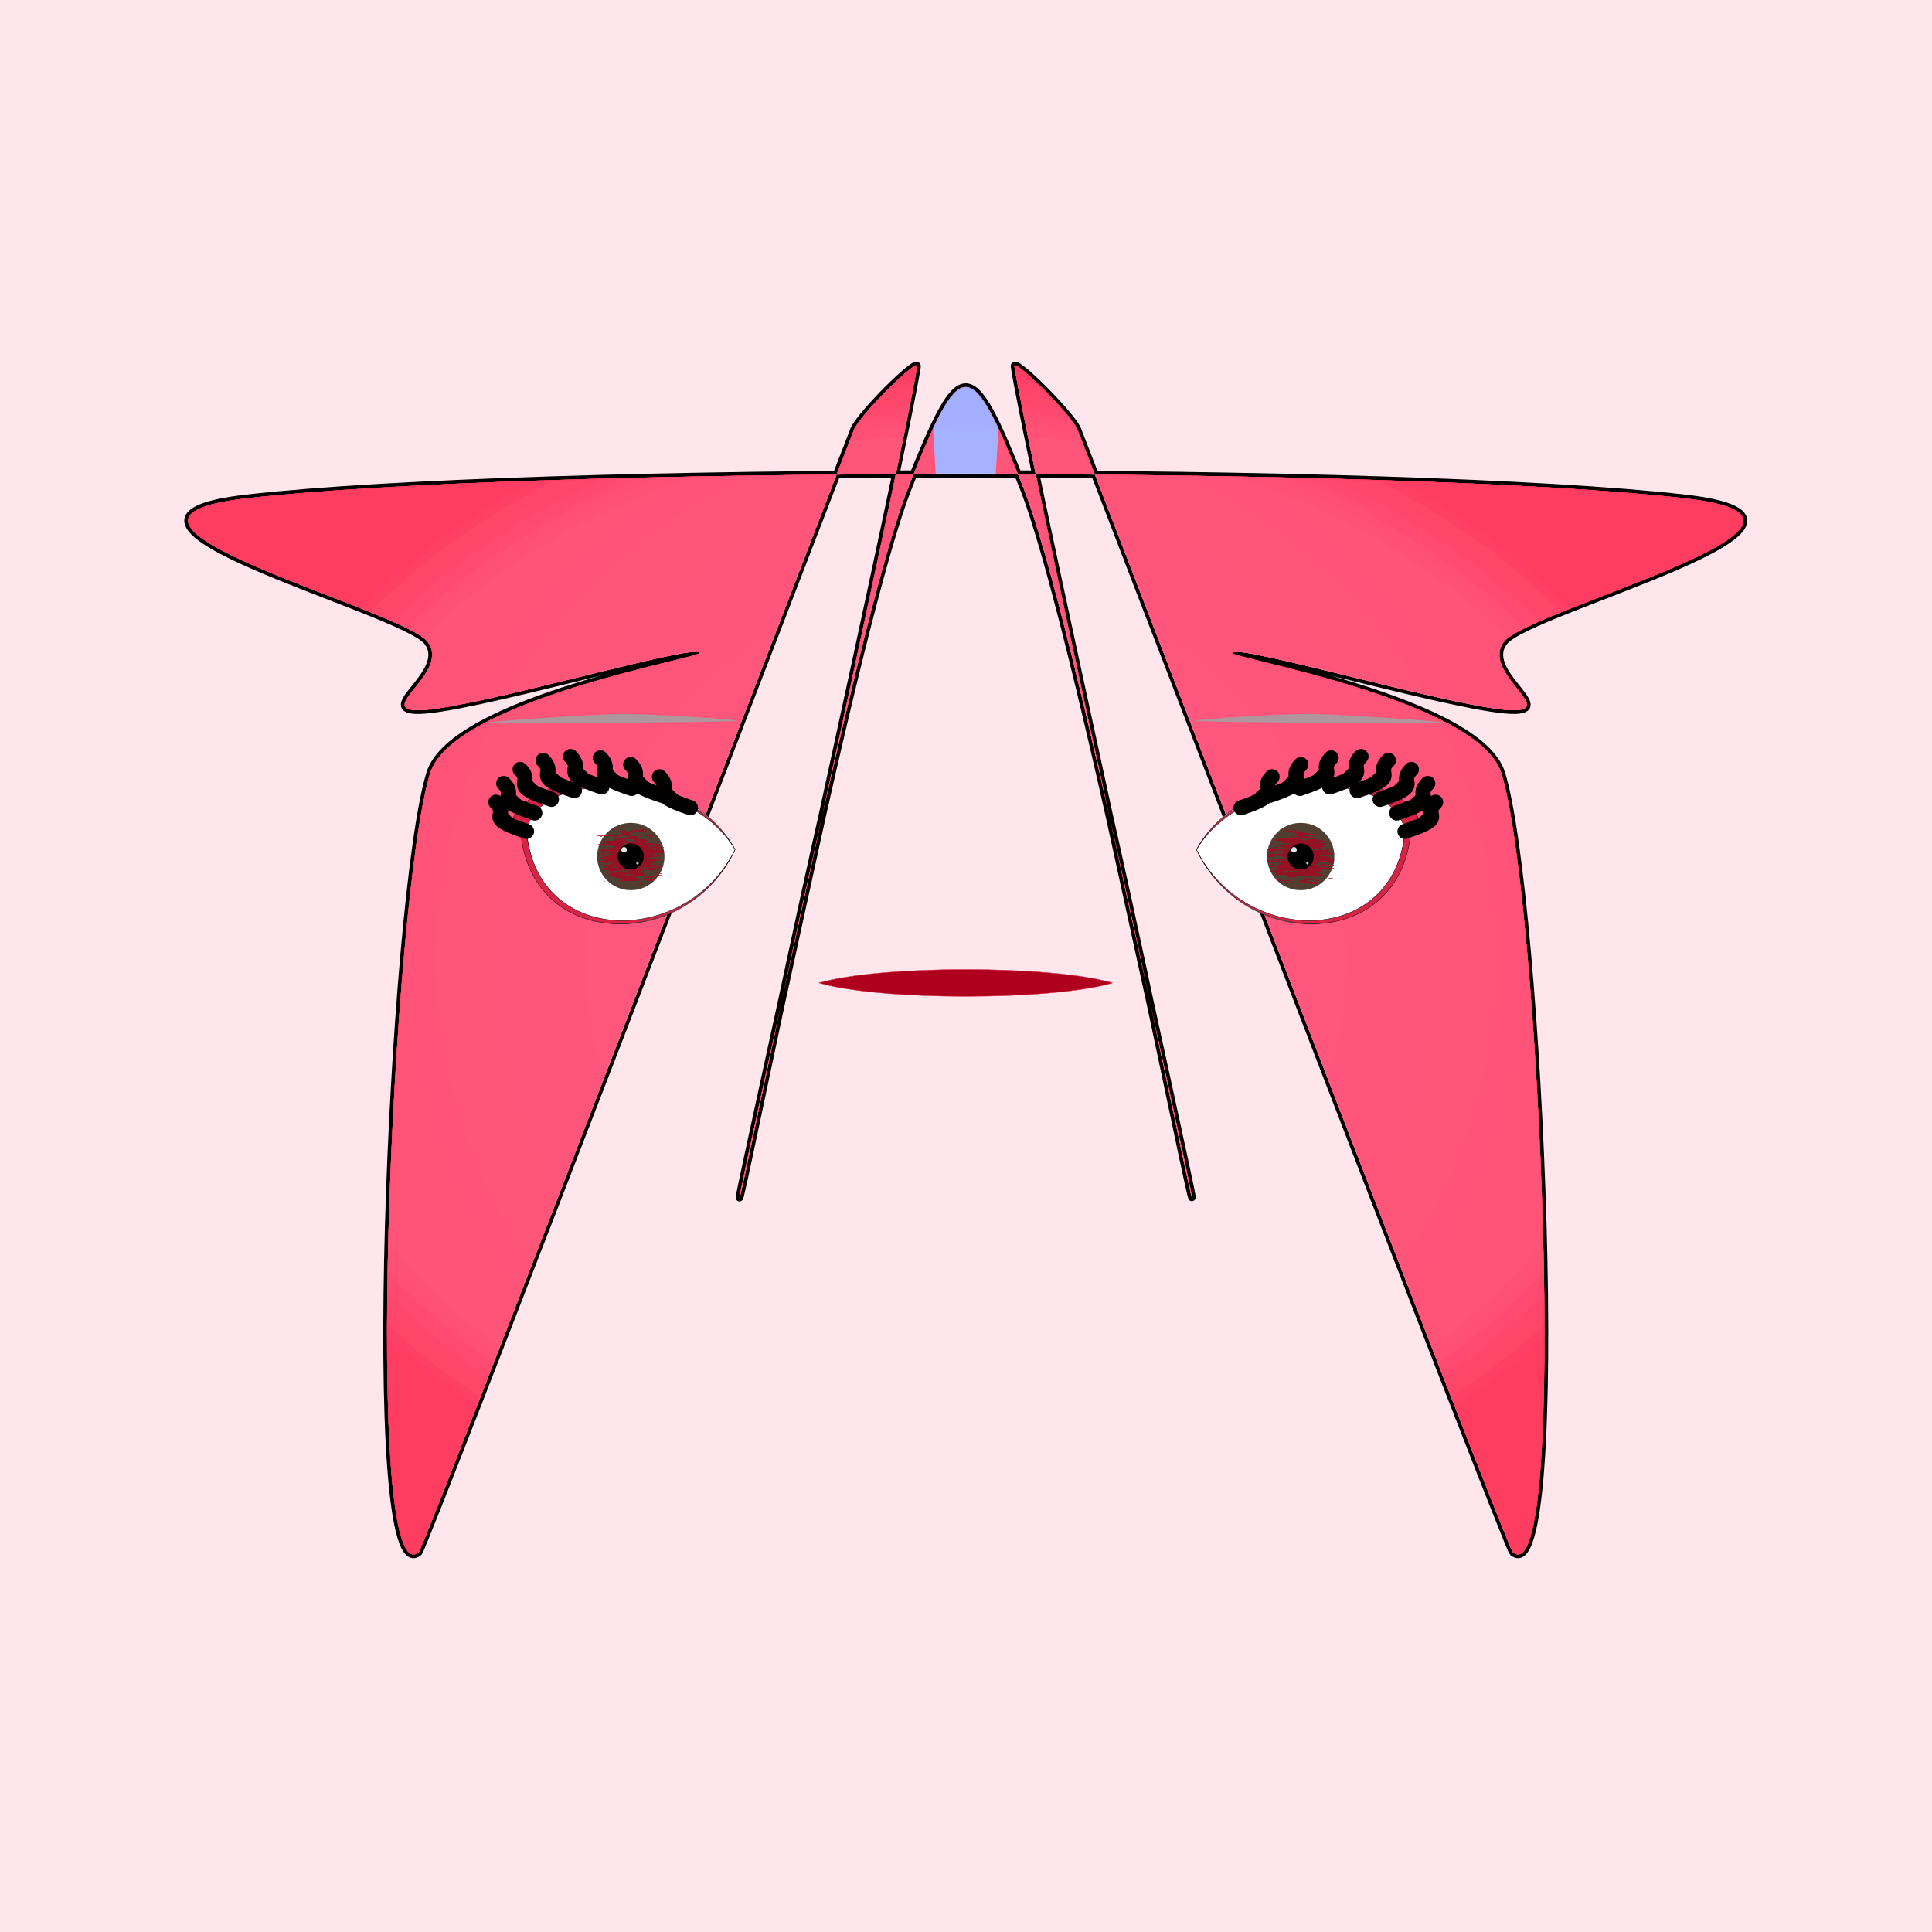
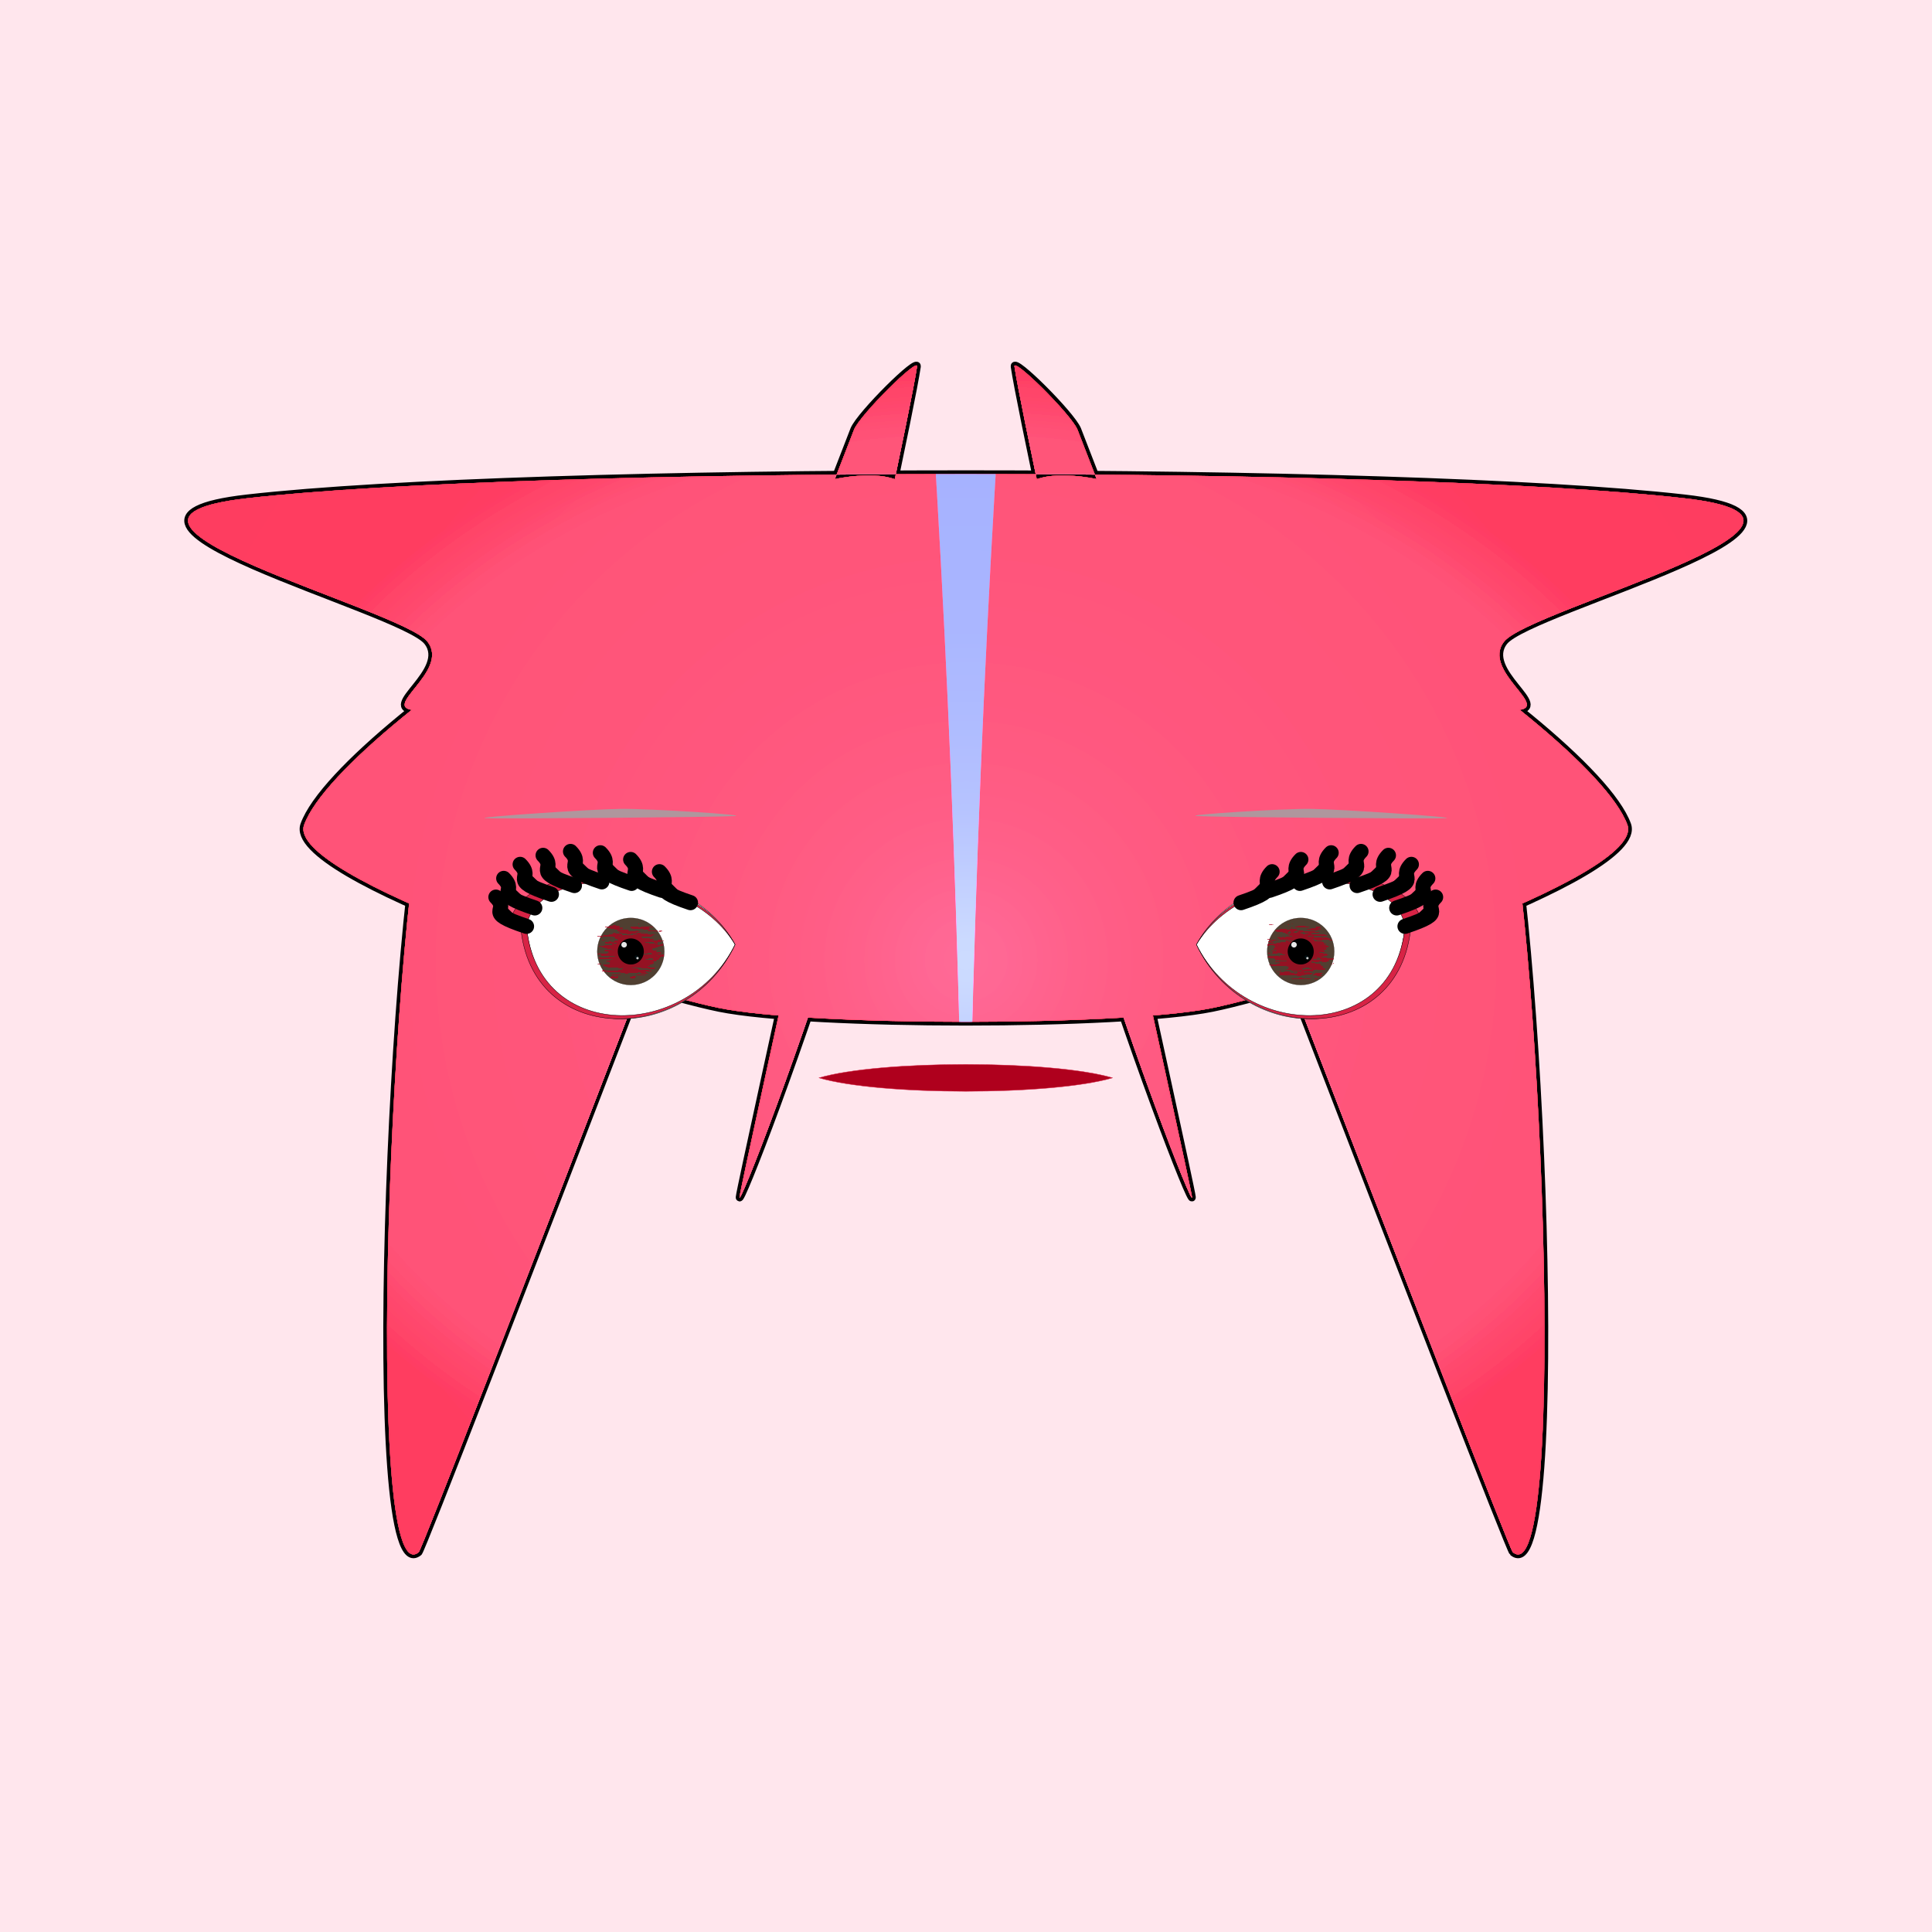
<svg xmlns="http://www.w3.org/2000/svg" viewBox="0 0 10000 10000">
  <rect width="10000" height="10000" fill="#ffe6ed" />
  <g transform="translate(85.07,22.55) scale(0.982739, 0.982739)">
    <defs>
      <mask id="av-pattern">
        <g>
          <g transform="translate(0, 0)">
            <g transform="scale(1 1) rotate(180 5000 5000)">
              <path d="M 0, 8265.16 C -64823.53 8265.16, 5000 71829.82, 5000 2006.29C 5000 71829.82, 74823.53 8265.16, 10000 8265.16Z" fill="#efefef" />
            </g>
          </g>
        </g>
      </mask>
      <radialGradient id="av-gradox" cx="50%" cy="50%" r="50%" fx="50%" fy="50%" spreadMethod="pad">
        <stop offset="89%" stop-color="#ff4b6d" />
        <stop offset="100%" stop-color="#eb3759" />
      </radialGradient>
      <filter id="av-light">
        <feDiffuseLighting in="SourceGraphic" result="light" lighting-color="white">
          <fePointLight x="5000" y="5031.47" z="476.19" />
        </feDiffuseLighting>
        <feComposite in="SourceGraphic" in2="light" operator="arithmetic" k1="0.9" k2="1.1" k3="0" k4="0" />
      </filter>
-       <path id="av-bp" d="M8786.53,2601.36C7293.19 2431.27, 2706.81 2431.27, 1213.47 2601.36C187.61 2718.2, 2026 3182.73, 2163.87 3355.65C2288.65 3512.16, 1902.61 3709.24, 2103.53 3717.7C2348.01 3727.99, 3584.15 3359.37, 3597.02 3415.99C3603.16 3443, 2299.26 3664.13, 2178.96 4049.59C1978.94 4690.47, 1816.55 8397.84, 2118.62 8152.92C2149.26 8128.07, 4375.62 2325.02, 4411.65 2239.3C4445.1 2159.7, 4751.23 1855.88, 4743.54 1907.41C4681.42 2323.6, 3812.88 6217.06, 3808.22 6282.28C3799.74 6400.93, 4418.61 3241.59, 4698.28 2541.02C4977.95 1840.45, 5022.05 1840.45, 5301.72 2541.02C5581.39 3241.59, 6200.26 6400.93, 6191.78 6282.28C6187.12 6217.06, 5318.58 2323.6, 5256.46 1907.41C5248.77 1855.88, 5554.9 2159.7, 5588.35 2239.3C5624.38 2325.02, 7850.74 8128.07, 7881.38 8152.92C8183.45 8397.84, 8021.06 4690.47, 7821.04 4049.59C7700.74 3664.13, 6396.84 3443, 6402.98 3415.99C6415.85 3359.37, 7651.99 3727.99, 7896.47 3717.7C8097.39 3709.24, 7711.35 3512.16, 7836.13 3355.65C7974 3182.73, 9812.39 2718.2, 8786.53 2601.36" />
+       <path id="av-bp" d="M8786.53,2601.36C7293.19 2431.27, 2706.81 2431.27, 1213.47 2601.36C187.61 2718.2, 2026 3182.73, 2163.87 3355.65C2288.65 3512.16, 1902.61 3709.24, 2103.53 3717.7C2348.01 3727.99, 3584.15 3359.37, 3597.02 3415.99C3603.16 3443, 2299.26 3664.13, 2178.96 4049.59C1978.94 4690.47, 1816.55 8397.84, 2118.62 8152.92C2149.26 8128.07, 4375.62 2325.02, 4411.65 2239.3C4445.1 2159.7, 4751.23 1855.88, 4743.54 1907.41C4681.42 2323.6, 3812.88 6217.06, 3808.22 6282.28C3799.74 6400.93, 5127.66 2908.25, 4698.28 2541.02C4239.67 2148.79, 1714.32 3772.02, 1515.19 4321.14C1415.62 4595.7, 3224.4 5190.07, 3702.62 5286.62C4180.84 5383.17, 5819.16 5383.17, 6297.38 5286.62C6775.6 5190.07, 8584.38 4595.7, 8484.81 4321.14C8285.68 3772.02, 5760.33 2148.79, 5301.72 2541.02C4872.34 2908.25, 6200.26 6400.93, 6191.78 6282.28C6187.12 6217.06, 5318.58 2323.6, 5256.46 1907.41C5248.77 1855.88, 5554.9 2159.7, 5588.35 2239.3C5624.38 2325.02, 7850.74 8128.07, 7881.38 8152.92C8183.45 8397.84, 8021.06 4690.47, 7821.04 4049.59C7700.74 3664.13, 6396.84 3443, 6402.98 3415.99C6415.85 3359.37, 7651.99 3727.99, 7896.47 3717.7C8097.39 3709.24, 7711.35 3512.16, 7836.13 3355.65C7974 3182.73, 9812.39 2718.2, 8786.53 2601.36" />
    </defs>
    <use href="#av-bp" stroke-width="39.22" stroke="#000000" fill="#ff4b6d" />
    <g filter="url(#av-light)">
      <use href="#av-bp" fill="#ff4b6d" />
      <use href="#av-bp" fill="url(#av-gradox)" />
      <use href="#av-bp" fill="#8ea5ff" mask="url(#av-pattern)" />
    </g>
    <g id="av-face">
      <defs>
        <clipPath id="av-eye-left-clip">
-           <path d="M2686.6 4355.95 C2740.45 3988.32,3530.9 3988.32,3785.05 4451.95 C3530.9 4988.32,2740.45 4988.32,2686.6 4355.95 Z" />
+           <path d="M2686.6 4855.95 C2740.45 4488.32,3530.9 4488.32,3785.05 4951.95 C3530.9 5488.32,2740.45 5488.32,2686.6 4855.95 Z" />
        </clipPath>
        <clipPath id="av-eye-right-clip">
-           <path d="M7313.4 4355.95 C7259.55 3988.32,6469.1 3988.32,6214.95 4451.95 C6469.1 4988.32,7259.55 4988.32,7313.4 4355.95 Z" />
+           <path d="M7313.4 4855.95 C7259.55 4488.32,6469.1 4488.32,6214.95 4951.95 C6469.1 5488.32,7259.55 5488.32,7313.4 4855.95 Z" />
        </clipPath>
        <filter id="av-eye-noise">
          <feTurbulence type="fractalNoise" stitchTiles="stitch" baseFrequency="0.012 0.067" numOctaves="5" seed="171" result="warp" />
          <feDisplacementMap xChannelSelector="R" yChannelSelector="G" scale="249.33" in="SourceGraphic" in2="warp" />
        </filter>
      </defs>
      <g id="av-mouth" data-family="6">
-         <path d="M4226.77 5154.01 C4549.42 5059.55,5450.58 5059.55,5773.23 5154.01 C5450.58 5248.47,4549.42 5248.47,4226.77 5154.01 Z" fill="#af001d" stroke="#d72345" stroke-width="1.96" stroke-linejoin="round" />
+         <path d="M4226.77 5654.01 C4549.42 5559.55,5450.58 5559.55,5773.23 5654.01 C5450.58 5748.47,4549.42 5748.47,4226.77 5654.01 Z" fill="#af001d" stroke="#d72345" stroke-width="1.96" stroke-linejoin="round" />
      </g>
-       <g id="av-eye-left" transform="rotate(0,3235.83,4488.32)">
-         <path class="av-eyeball" d="M2686.6 4355.95 C2740.45 3988.32,3530.9 3988.32,3785.05 4451.95 C3530.9 4988.32,2740.45 4988.32,2686.6 4355.95 Z" fill="#ffffff" stroke="#000000" stroke-width="1.96" />
+       <g id="av-eye-left" transform="rotate(0,3235.83,4988.32)">
+         <path class="av-eyeball" d="M2686.6 4855.95 C2740.45 4488.32,3530.9 4488.32,3785.05 4951.95 C3530.9 5488.32,2740.45 5488.32,2686.6 4855.95 Z" fill="#ffffff" stroke="#000000" stroke-width="1.96" />
        <g clip-path="url(#av-eye-left-clip)">
-           <circle class="av-iris" cx="3235.83" cy="4488.32" r="176.67" fill="#503f31" stroke="#000000" stroke-width="0.8" />
-           <ellipse class="av-iris-shade" cx="3235.83" cy="4488.32" rx="143.69" ry="119.74" fill="#af001d" opacity="0.722" filter="url(#av-eye-noise)" />
-           <circle class="av-pupil" cx="3235.83" cy="4488.32" r="68.59" fill="#000000" />
-           <circle class="av-highlight" cx="3200.5" cy="4452.99" r="14.72" fill="#ffffff" opacity="0.9" />
-           <circle class="av-highlight" cx="3265.28" cy="4517.77" r="9.3" fill="#002b37" opacity="0.3" />
-           <circle class="av-highlight" cx="3271.16" cy="4523.65" r="6.31" fill="#ffffff" opacity="0.8" />
+           <circle class="av-iris" cx="3235.83" cy="4988.32" r="176.67" fill="#503f31" stroke="#000000" stroke-width="0.8" />
+           <ellipse class="av-iris-shade" cx="3235.83" cy="4988.32" rx="143.69" ry="119.74" fill="#af001d" opacity="0.722" filter="url(#av-eye-noise)" />
+           <circle class="av-pupil" cx="3235.83" cy="4988.32" r="68.59" fill="#000000" />
+           <circle class="av-highlight" cx="3200.5" cy="4952.99" r="14.72" fill="#ffffff" opacity="0.9" />
+           <circle class="av-highlight" cx="3265.28" cy="5017.77" r="9.3" fill="#002b37" opacity="0.3" />
+           <circle class="av-highlight" cx="3271.16" cy="5023.65" r="6.31" fill="#ffffff" opacity="0.8" />
        </g>
-         <path class="av-upper-lid" d="M2593.48 4355.95 C2647.33 3988.32,3530.9 3988.32,3785.05 4451.95 C3530.9 4028.32,2740.45 4028.32,2686.6 4355.95 Z" fill="#d72345" stroke="#000000" stroke-width="1.96" />
-         <path class="av-lower-lid" d="M2655.56 4355.95 C2709.41 4988.32,3530.9 4988.32,3785.05 4451.95 C3530.9 4965.18,2740.45 4965.18,2686.6 4355.95 Z" fill="#d72345" stroke="#000000" stroke-width="1.96" />
-         <path class="av-lash" d="M2686.6 4355.95 C2447.77 4276.34, 2604.92 4281.68, 2525.31 4202.07" stroke="#000000" stroke-width="79.61" stroke-linecap="round" fill="#000000" />
-         <path class="av-lash" d="M2730.09 4259.01 C2491.26 4179.4, 2646.07 4183.05, 2566.46 4103.44" stroke="#000000" stroke-width="79.61" stroke-linecap="round" fill="#000000" />
-         <path class="av-lash" d="M2817.66 4187.12 C2578.83 4107.51, 2732.58 4109.21, 2652.97 4029.6" stroke="#000000" stroke-width="79.61" stroke-linecap="round" fill="#000000" />
-         <path class="av-lash" d="M2938.84 4141.08 C2700.01 4061.47, 2853.5 4061.66, 2773.89 3982.05" stroke="#000000" stroke-width="79.61" stroke-linecap="round" fill="#000000" />
-         <path class="av-lash" d="M3083.16 4121.69 C2844.33 4042.08, 2997.9 4041.12, 2918.29 3961.51" stroke="#000000" stroke-width="79.61" stroke-linecap="round" fill="#000000" />
-         <path class="av-lash" d="M3240.12 4129.72 C3001.29 4050.11, 3155.12 4048.18, 3075.51 3968.57" stroke="#000000" stroke-width="79.61" stroke-linecap="round" fill="#000000" />
-         <path class="av-lash" d="M3399.28 4165.97 C3160.45 4086.36, 3314.7 4083.51, 3235.09 4003.9" stroke="#000000" stroke-width="79.61" stroke-linecap="round" fill="#000000" />
-         <path class="av-lash" d="M3550.13 4231.24 C3311.3 4151.63, 3466.2 4147.87, 3386.59 4068.26" stroke="#000000" stroke-width="79.61" stroke-linecap="round" fill="#000000" />
+         <path class="av-upper-lid" d="M2593.48 4855.95 C2647.33 4488.32,3530.9 4488.32,3785.05 4951.95 C3530.9 4528.32,2740.45 4528.32,2686.6 4855.95 Z" fill="#d72345" stroke="#000000" stroke-width="1.96" />
+         <path class="av-lower-lid" d="M2655.56 4855.95 C2709.41 5488.32,3530.9 5488.32,3785.05 4951.95 C3530.9 5465.18,2740.45 5465.18,2686.6 4855.95 Z" fill="#d72345" stroke="#000000" stroke-width="1.96" />
+         <path class="av-lash" d="M2686.6 4855.95 C2447.77 4776.34, 2604.92 4781.68, 2525.31 4702.07" stroke="#000000" stroke-width="79.61" stroke-linecap="round" fill="#000000" />
+         <path class="av-lash" d="M2730.09 4759.01 C2491.26 4679.4, 2646.07 4683.05, 2566.46 4603.44" stroke="#000000" stroke-width="79.61" stroke-linecap="round" fill="#000000" />
+         <path class="av-lash" d="M2817.66 4687.12 C2578.83 4607.51, 2732.58 4609.21, 2652.97 4529.6" stroke="#000000" stroke-width="79.61" stroke-linecap="round" fill="#000000" />
+         <path class="av-lash" d="M2938.84 4641.08 C2700.01 4561.47, 2853.5 4561.66, 2773.89 4482.05" stroke="#000000" stroke-width="79.61" stroke-linecap="round" fill="#000000" />
+         <path class="av-lash" d="M3083.16 4621.69 C2844.33 4542.08, 2997.9 4541.12, 2918.29 4461.51" stroke="#000000" stroke-width="79.61" stroke-linecap="round" fill="#000000" />
+         <path class="av-lash" d="M3240.12 4629.72 C3001.29 4550.11, 3155.12 4548.18, 3075.51 4468.57" stroke="#000000" stroke-width="79.61" stroke-linecap="round" fill="#000000" />
+         <path class="av-lash" d="M3399.28 4665.97 C3160.45 4586.36, 3314.7 4583.51, 3235.09 4503.9" stroke="#000000" stroke-width="79.61" stroke-linecap="round" fill="#000000" />
+         <path class="av-lash" d="M3550.13 4731.24 C3311.3 4651.63, 3466.2 4647.87, 3386.59 4568.26" stroke="#000000" stroke-width="79.61" stroke-linecap="round" fill="#000000" />
      </g>
-       <g id="av-eye-right" transform="rotate(0,6764.17,4488.32)">
-         <path class="av-eyeball" d="M7313.4 4355.95 C7259.55 3988.32,6469.1 3988.32,6214.95 4451.95 C6469.1 4988.32,7259.55 4988.32,7313.4 4355.95 Z" fill="#ffffff" stroke="#000000" stroke-width="1.96" />
+       <g id="av-eye-right" transform="rotate(0,6764.17,4988.32)">
+         <path class="av-eyeball" d="M7313.4 4855.95 C7259.55 4488.32,6469.1 4488.32,6214.95 4951.95 C6469.1 5488.32,7259.55 5488.32,7313.4 4855.95 Z" fill="#ffffff" stroke="#000000" stroke-width="1.96" />
        <g clip-path="url(#av-eye-right-clip)">
-           <circle class="av-iris" cx="6764.17" cy="4488.32" r="176.67" fill="#503f31" stroke="#000000" stroke-width="0.8" />
-           <ellipse class="av-iris-shade" cx="6764.17" cy="4488.32" rx="143.69" ry="119.74" fill="#af001d" opacity="0.722" filter="url(#av-eye-noise)" />
-           <circle class="av-pupil" cx="6764.17" cy="4488.32" r="68.59" fill="#000000" />
-           <circle class="av-highlight" cx="6728.84" cy="4452.99" r="14.72" fill="#ffffff" opacity="0.9" />
-           <circle class="av-highlight" cx="6793.62" cy="4517.77" r="9.3" fill="#002b37" opacity="0.3" />
-           <circle class="av-highlight" cx="6799.5" cy="4523.65" r="6.31" fill="#ffffff" opacity="0.8" />
+           <circle class="av-iris" cx="6764.17" cy="4988.32" r="176.67" fill="#503f31" stroke="#000000" stroke-width="0.8" />
+           <ellipse class="av-iris-shade" cx="6764.17" cy="4988.32" rx="143.69" ry="119.74" fill="#af001d" opacity="0.722" filter="url(#av-eye-noise)" />
+           <circle class="av-pupil" cx="6764.17" cy="4988.32" r="68.59" fill="#000000" />
+           <circle class="av-highlight" cx="6728.84" cy="4952.99" r="14.72" fill="#ffffff" opacity="0.9" />
+           <circle class="av-highlight" cx="6793.62" cy="5017.77" r="9.3" fill="#002b37" opacity="0.3" />
+           <circle class="av-highlight" cx="6799.5" cy="5023.65" r="6.31" fill="#ffffff" opacity="0.8" />
        </g>
-         <path class="av-upper-lid" d="M7406.52 4355.95 C7352.67 3988.32,6469.1 3988.32,6214.95 4451.95 C6469.1 4028.32,7259.55 4028.32,7313.4 4355.95 Z" fill="#d72345" stroke="#000000" stroke-width="1.96" />
-         <path class="av-lower-lid" d="M7344.44 4355.95 C7290.59 4988.32,6469.1 4988.32,6214.95 4451.95 C6469.1 4965.18,7259.55 4965.18,7313.4 4355.95 Z" fill="#d72345" stroke="#000000" stroke-width="1.96" />
-         <path class="av-lash" d="M7313.4 4355.95 C7552.23 4276.34, 7395.08 4281.68, 7474.69 4202.07" stroke="#000000" stroke-width="79.61" stroke-linecap="round" fill="#000000" />
-         <path class="av-lash" d="M7269.91 4259.01 C7508.74 4179.4, 7353.94 4183.05, 7433.55 4103.44" stroke="#000000" stroke-width="79.61" stroke-linecap="round" fill="#000000" />
-         <path class="av-lash" d="M7182.34 4187.12 C7421.17 4107.51, 7267.42 4109.21, 7347.03 4029.6" stroke="#000000" stroke-width="79.61" stroke-linecap="round" fill="#000000" />
-         <path class="av-lash" d="M7061.16 4141.08 C7299.99 4061.47, 7146.5 4061.65, 7226.11 3982.04" stroke="#000000" stroke-width="79.61" stroke-linecap="round" fill="#000000" />
-         <path class="av-lash" d="M6916.84 4121.69 C7155.67 4042.08, 7002.1 4041.11, 7081.71 3961.5" stroke="#000000" stroke-width="79.61" stroke-linecap="round" fill="#000000" />
-         <path class="av-lash" d="M6759.88 4129.72 C6998.71 4050.11, 6844.88 4048.18, 6924.49 3968.57" stroke="#000000" stroke-width="79.61" stroke-linecap="round" fill="#000000" />
-         <path class="av-lash" d="M6600.72 4165.97 C6839.55 4086.36, 6685.3 4083.51, 6764.91 4003.9" stroke="#000000" stroke-width="79.61" stroke-linecap="round" fill="#000000" />
-         <path class="av-lash" d="M6449.87 4231.24 C6688.7 4151.63, 6533.8 4147.86, 6613.41 4068.25" stroke="#000000" stroke-width="79.61" stroke-linecap="round" fill="#000000" />
+         <path class="av-upper-lid" d="M7406.52 4855.95 C7352.67 4488.32,6469.1 4488.32,6214.95 4951.95 C6469.1 4528.32,7259.55 4528.32,7313.4 4855.95 Z" fill="#d72345" stroke="#000000" stroke-width="1.96" />
+         <path class="av-lower-lid" d="M7344.44 4855.95 C7290.59 5488.32,6469.1 5488.32,6214.95 4951.95 C6469.1 5465.18,7259.55 5465.18,7313.4 4855.95 Z" fill="#d72345" stroke="#000000" stroke-width="1.96" />
+         <path class="av-lash" d="M7313.4 4855.95 C7552.23 4776.34, 7395.08 4781.68, 7474.69 4702.07" stroke="#000000" stroke-width="79.61" stroke-linecap="round" fill="#000000" />
+         <path class="av-lash" d="M7269.91 4759.01 C7508.74 4679.4, 7353.94 4683.05, 7433.55 4603.44" stroke="#000000" stroke-width="79.61" stroke-linecap="round" fill="#000000" />
+         <path class="av-lash" d="M7182.34 4687.12 C7421.17 4607.51, 7267.42 4609.21, 7347.03 4529.6" stroke="#000000" stroke-width="79.61" stroke-linecap="round" fill="#000000" />
+         <path class="av-lash" d="M7061.16 4641.08 C7299.99 4561.47, 7146.5 4561.65, 7226.11 4482.04" stroke="#000000" stroke-width="79.61" stroke-linecap="round" fill="#000000" />
+         <path class="av-lash" d="M6916.84 4621.69 C7155.67 4542.08, 7002.1 4541.11, 7081.71 4461.5" stroke="#000000" stroke-width="79.61" stroke-linecap="round" fill="#000000" />
+         <path class="av-lash" d="M6759.88 4629.72 C6998.71 4550.11, 6844.88 4548.18, 6924.49 4468.57" stroke="#000000" stroke-width="79.61" stroke-linecap="round" fill="#000000" />
+         <path class="av-lash" d="M6600.72 4665.97 C6839.55 4586.36, 6685.3 4583.51, 6764.91 4503.9" stroke="#000000" stroke-width="79.61" stroke-linecap="round" fill="#000000" />
+         <path class="av-lash" d="M6449.87 4731.24 C6688.7 4651.63, 6533.8 4647.86, 6613.41 4568.25" stroke="#000000" stroke-width="79.61" stroke-linecap="round" fill="#000000" />
      </g>
-       <path id="av-brow-left" d="M3781.61,3775.16C3697.02 3780.96, 2540.89 3790.75, 2470.35 3786.27C2400.59 3781.83, 3031.96 3738.55, 3185.37 3737.25C3338.78 3735.95, 3865.26 3769.42, 3781.61 3775.16" transform="translate(0,0) rotate(0,3125.98,3761.76)" fill="#af969d" />
-       <path id="av-brow-right" d="M6218.39,3775.16C6302.98 3780.96, 7459.11 3790.75, 7529.65 3786.27C7599.41 3781.83, 6968.04 3738.55, 6814.63 3737.25C6661.22 3735.95, 6134.74 3769.42, 6218.39 3775.16" transform="translate(0,0) rotate(0,6874.02,3761.76)" fill="#af969d" />
+       <path id="av-brow-left" d="M3781.61,4275.16C3697.02 4280.96, 2540.89 4290.75, 2470.35 4286.27C2400.59 4281.83, 3031.96 4238.55, 3185.37 4237.25C3338.78 4235.95, 3865.26 4269.42, 3781.61 4275.16" transform="translate(0,0) rotate(0,3125.98,4261.76)" fill="#af969d" />
+       <path id="av-brow-right" d="M6218.39,4275.16C6302.98 4280.96, 7459.11 4290.75, 7529.65 4286.27C7599.41 4281.83, 6968.04 4238.55, 6814.63 4237.25C6661.22 4235.95, 6134.74 4269.42, 6218.39 4275.16" transform="translate(0,0) rotate(0,6874.02,4261.76)" fill="#af969d" />
    </g>
  </g>
</svg>
